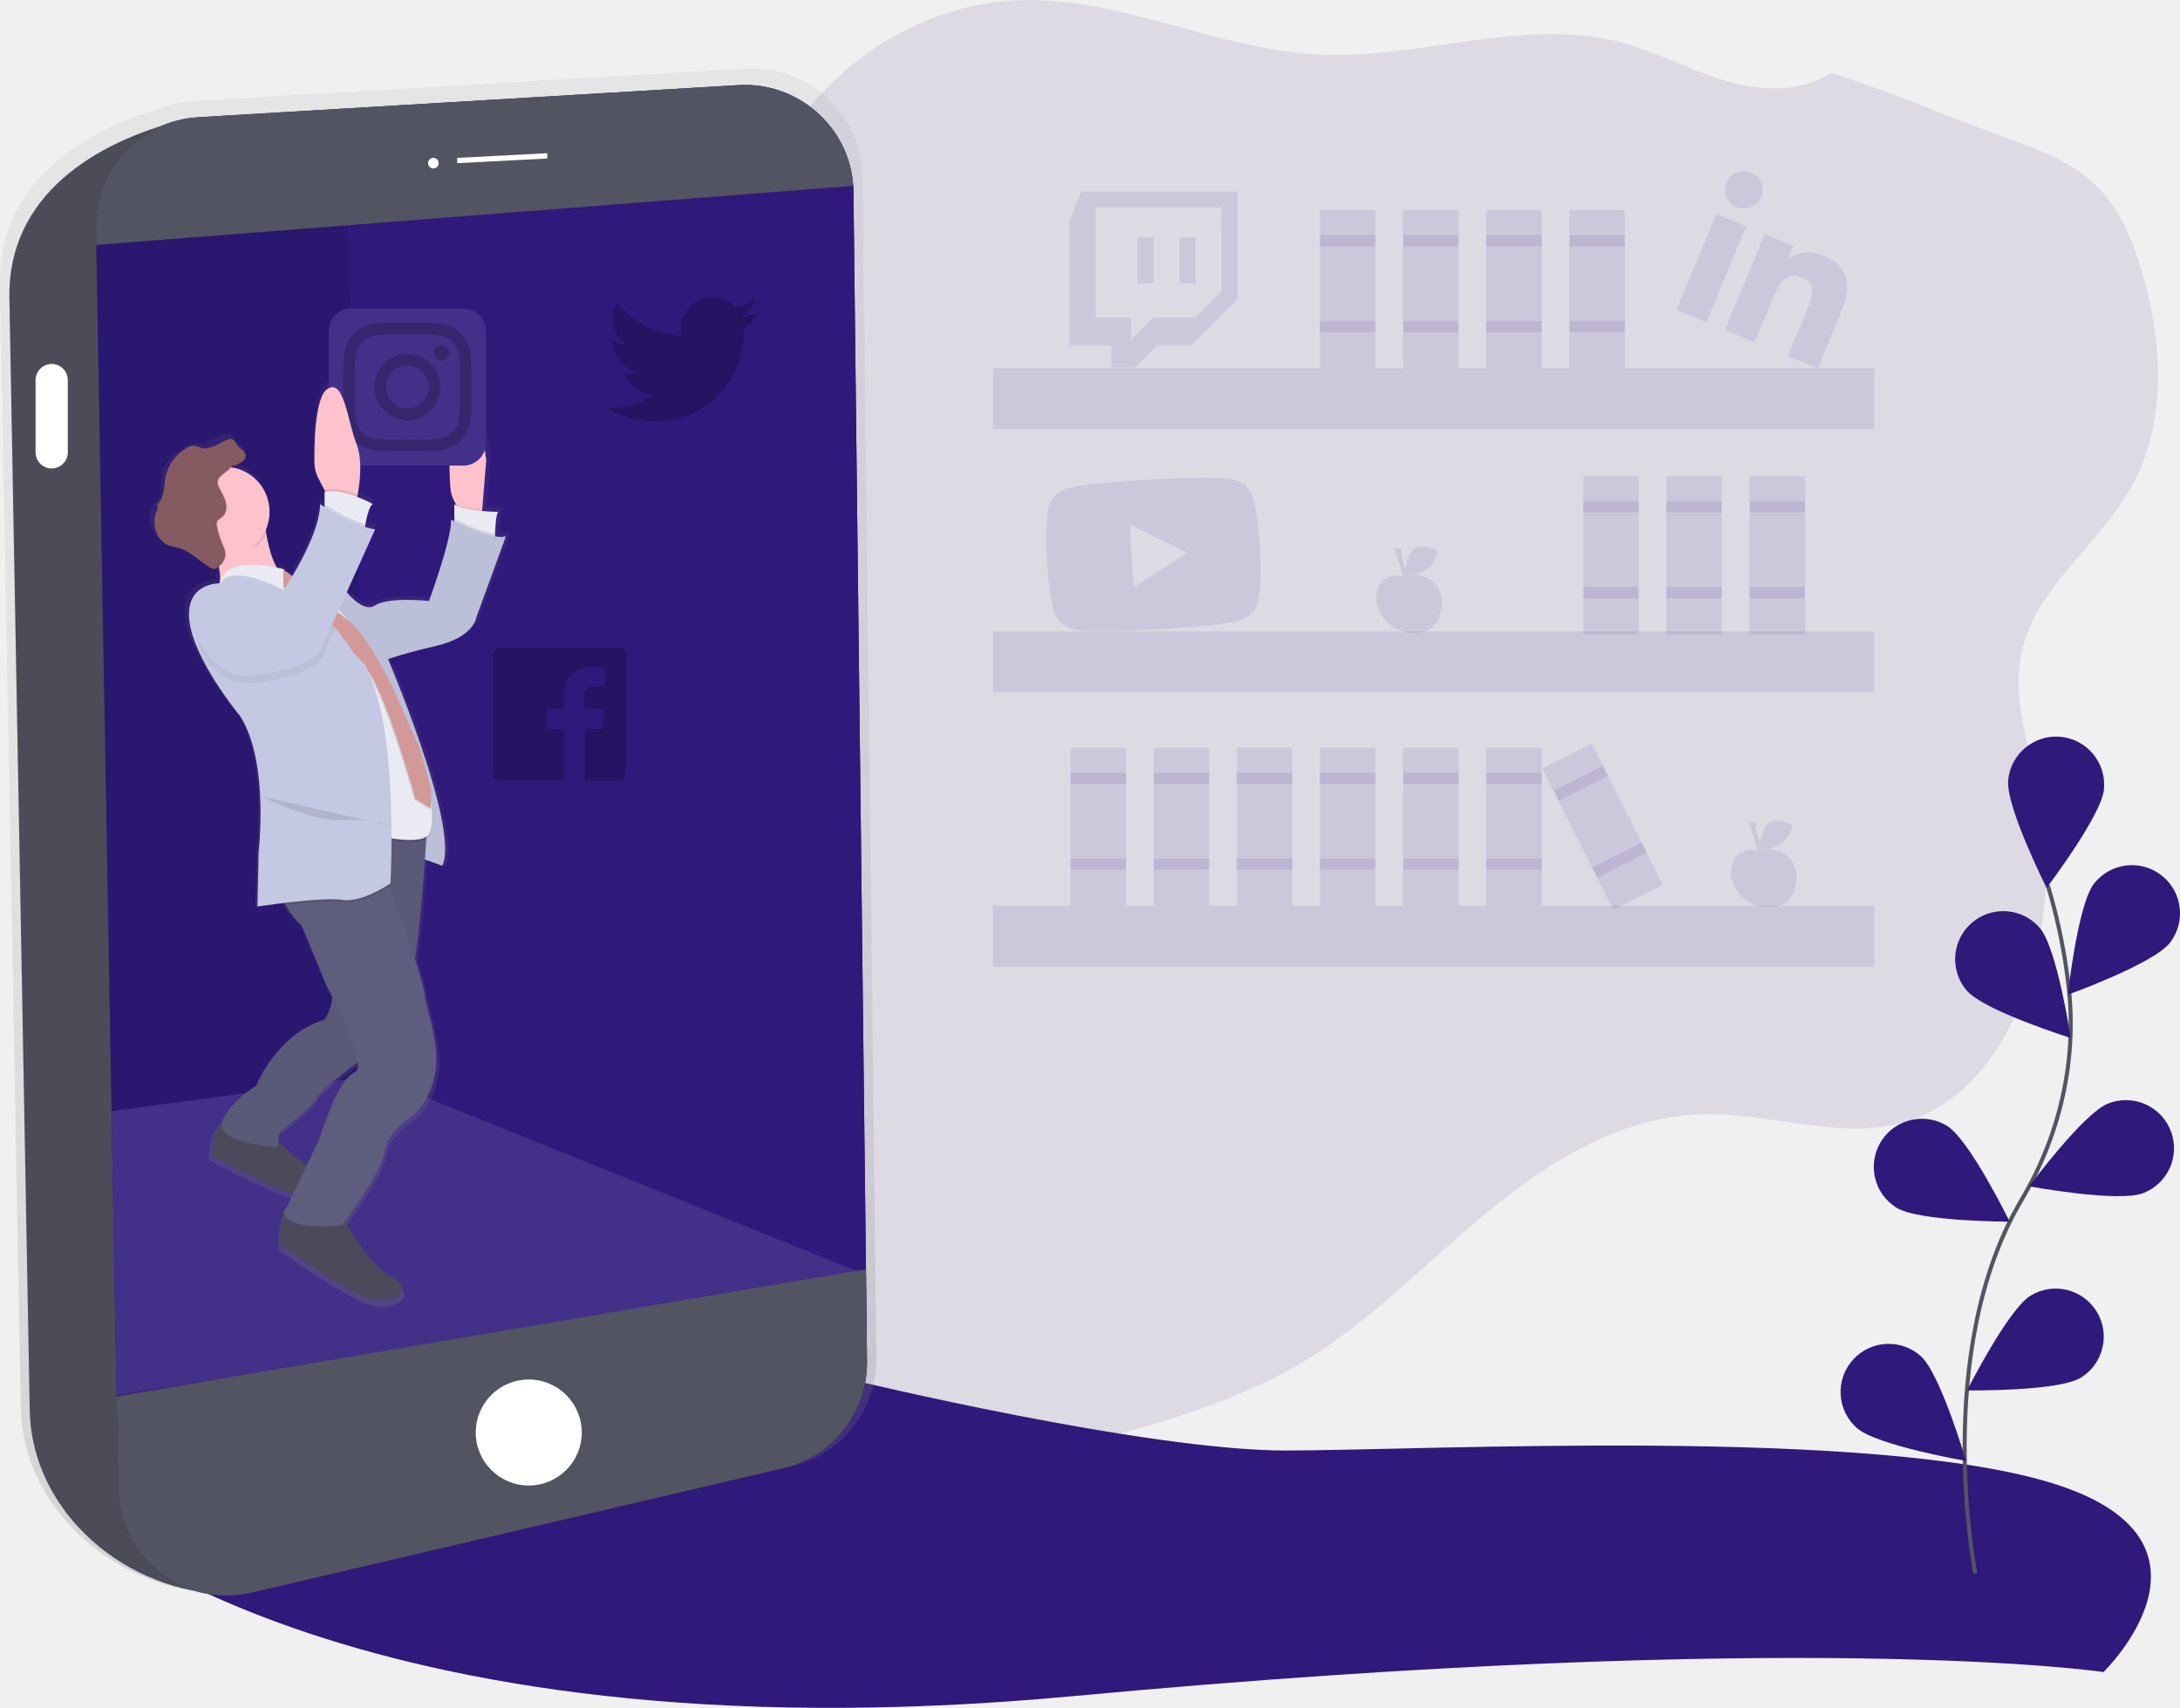
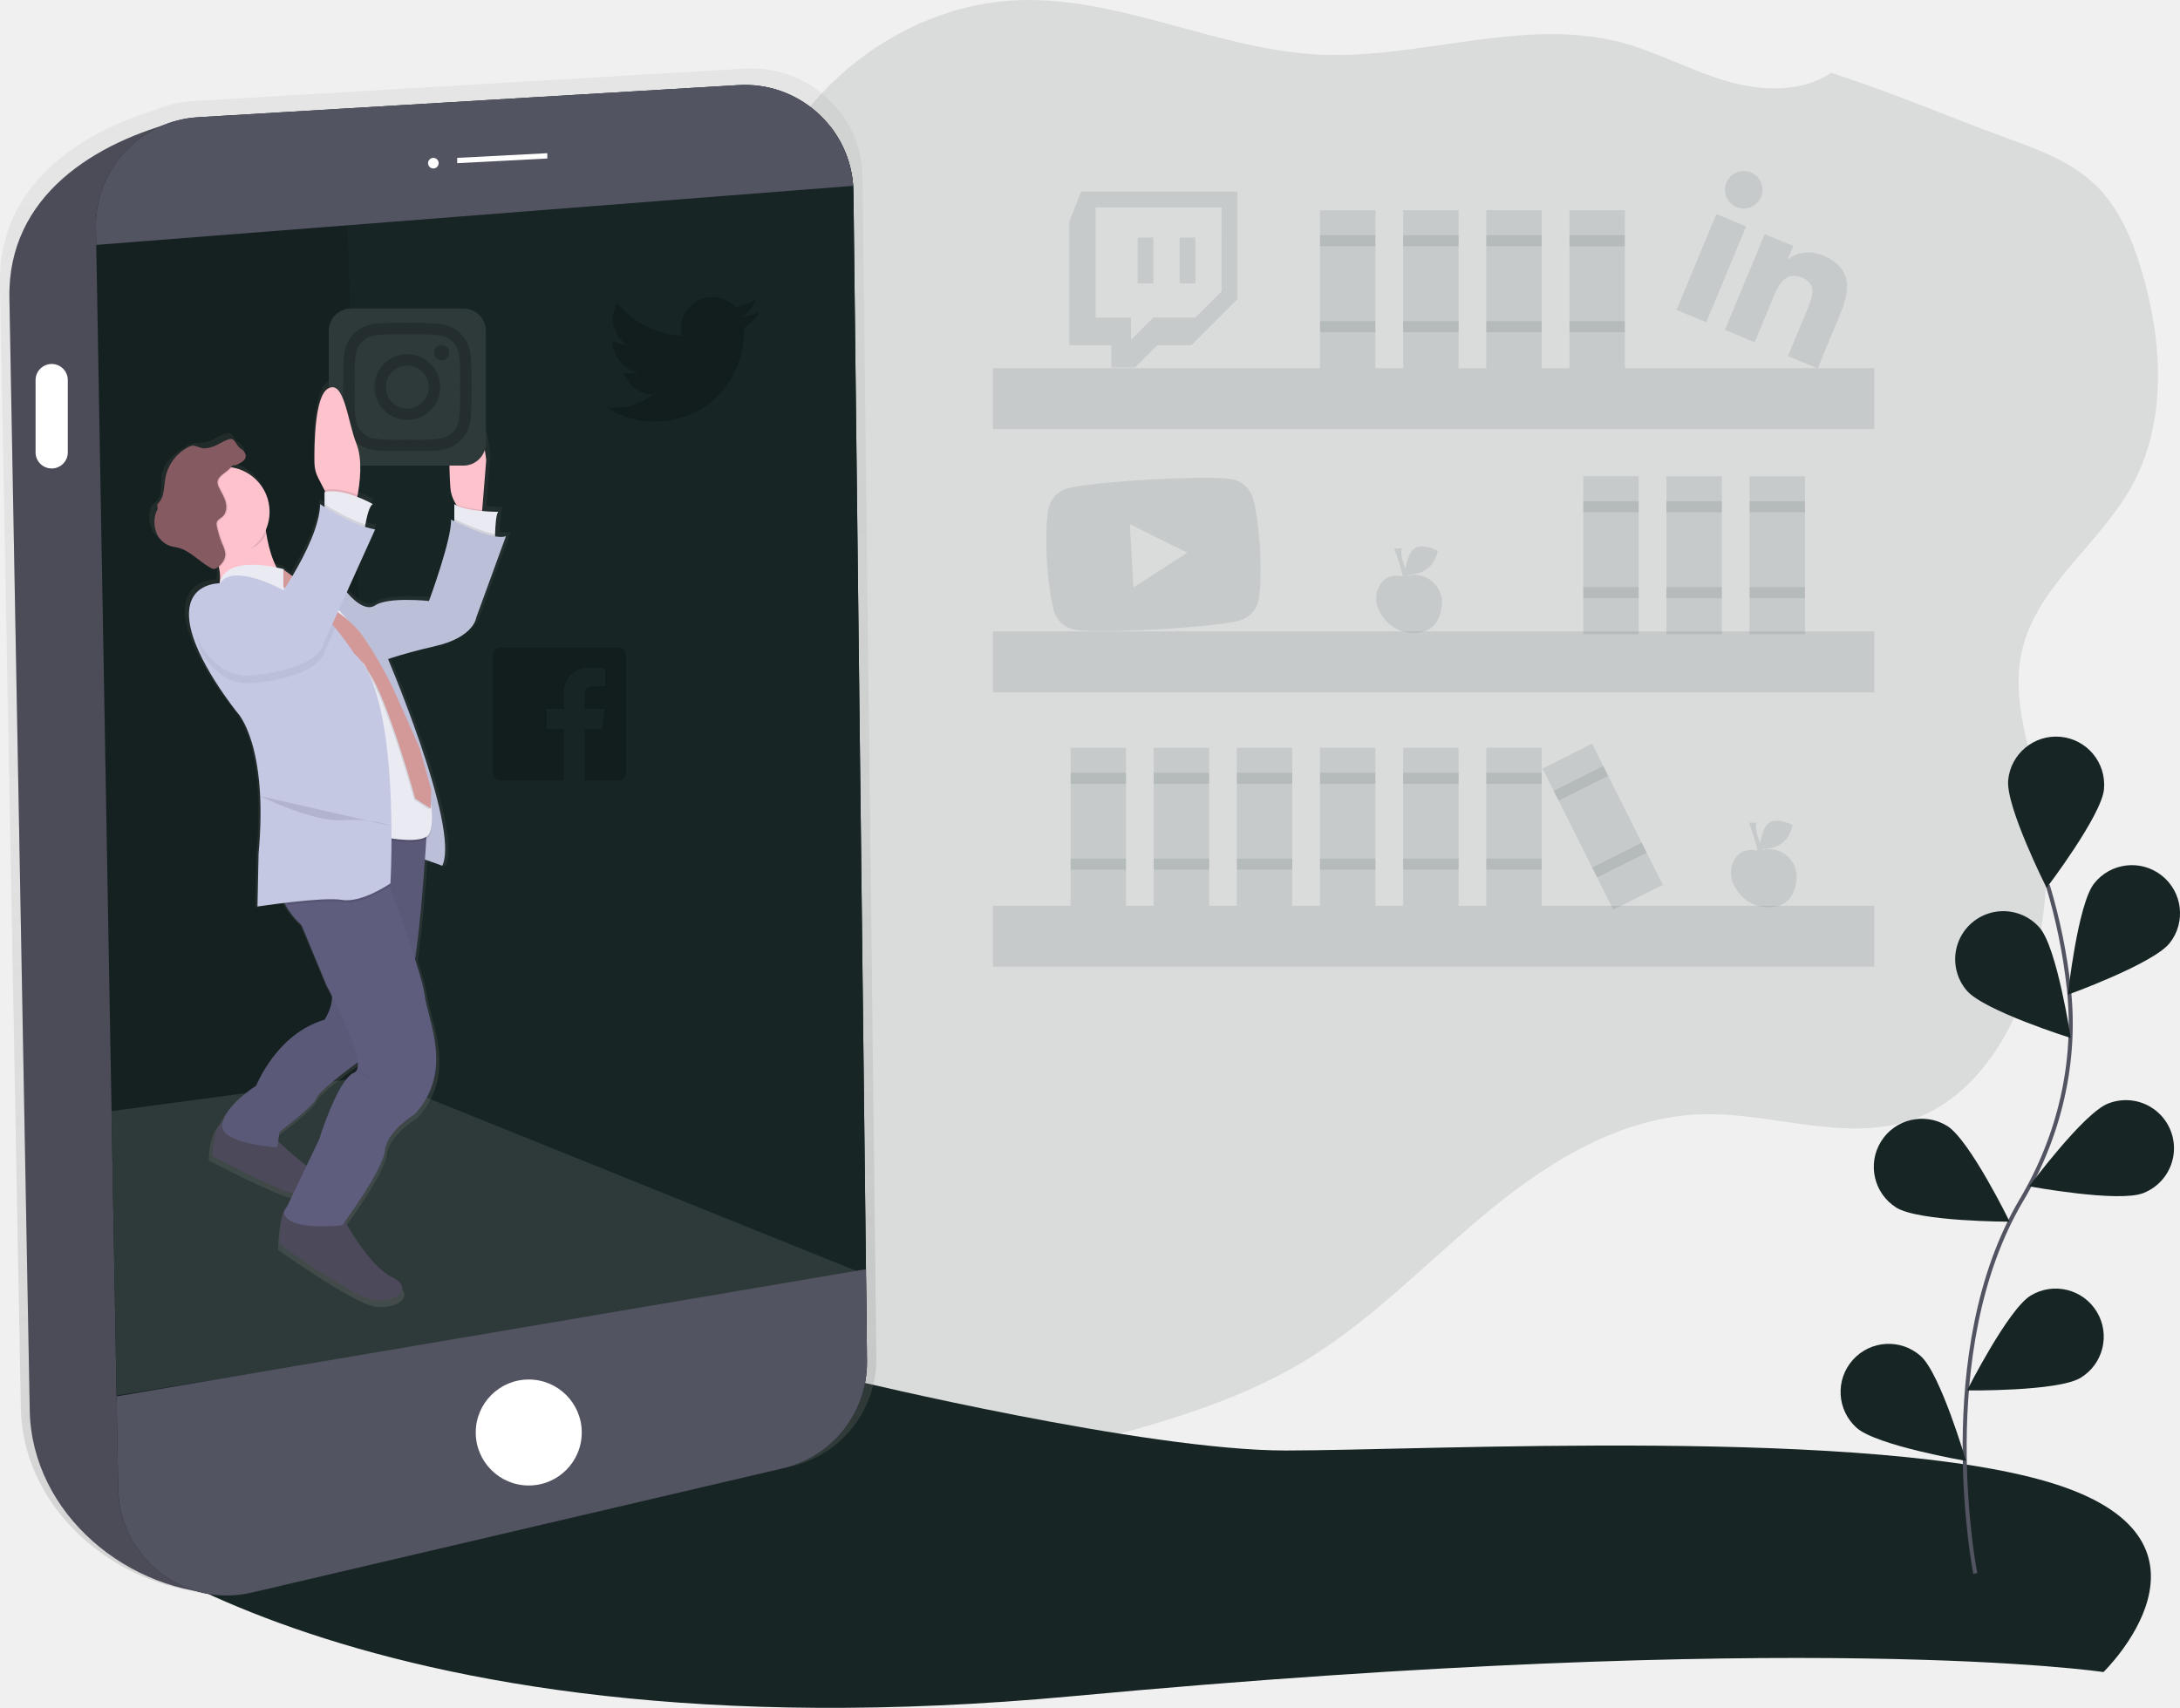
<svg xmlns="http://www.w3.org/2000/svg" xmlns:xlink="http://www.w3.org/1999/xlink" data-name="Layer 1" width="1082.19" height="847.94" viewBox="0 0 1082.19 847.94">
  <defs>
    <linearGradient id="a" x1="276.42" y1="818" x2="276.42" y2="60" gradientUnits="userSpaceOnUse">
      <stop offset="0" stop-color="gray" stop-opacity=".25" />
      <stop offset=".54" stop-color="gray" stop-opacity=".12" />
      <stop offset="1" stop-color="gray" stop-opacity=".1" />
    </linearGradient>
    <linearGradient id="b" x1="891.13" y1="675.02" x2="891.13" y2="214.93" gradientTransform="matrix(-1 0 0 1 1114 0)" xlink:href="#a" />
  </defs>
-   <path d="M909.2 36.16c37.27 12.37 51.62 19.46 88.51 32.93 15.11 5.52 30.64 11.41 42.27 22.52 12.21 11.67 18.87 27.95 23.58 44.17 10.1 34.82 12.19 74.1-5.42 105.79-16.11 29-47.49 49.78-54.54 82.18-5.2 23.89 4.26 48.17 8.9 72.17a184.8 184.8 0 01-6.35 93.79c-9.69 28.64-28.59 56.43-57.16 66.3-33.23 11.47-69.43-3.86-104.57-2.76-39.43 1.24-75.24 23.14-105.67 48.24s-57.89 54.24-91.65 74.55c-34.43 20.69-73.83 31.26-112.65 41.6-21.59 5.75-43.41 11.53-65.74 12.27-24.69.82-49.33-4.61-72.37-13.54-42.71-16.54-80.4-45.17-109.34-80.67-16.84-20.65-31.41-47.31-24.05-72.91 5.35-18.6 21-32 33-47.17 31.94-40.17 38.93-98.64 17.36-145.21-10.93-23.6-28.17-43.58-43.46-64.62s-29.13-44.43-31.5-70.33 9.64-54.65 33.65-64.64c29.45-12.24 71.25 3.84 90.26-21.78 7.2-9.71 8.12-22.5 10.32-34.38C384.29 51.68 444.1 1.12 508.1.02c49.92-.86 97 24.71 146.85 27.07 50.09 2.37 100.96-18.73 149.46-6.12 17.79 4.69 34.17 13.69 51.79 19s38 6.31 53.18-4.07" fill="#2f197b" opacity=".1" />
-   <path fill="#2f197b" opacity=".1" d="M492.93 182.79h437.49v30.27H492.93zm0 130.7h437.49v30.27H492.93zm0 136.2h437.49v30.27H492.93z" />
-   <path fill="#2f197b" opacity=".1" d="M655.27 104.38h27.51v78.42h-27.51z" />
-   <path fill="#2f197b" opacity=".1" d="M655.27 116.76h27.51v5.5h-27.51zm0 42.65h27.51v5.5h-27.51zm41.28-55.03h27.51v78.42h-27.51z" />
-   <path fill="#2f197b" opacity=".1" d="M696.55 116.76h27.51v5.5h-27.51zm0 42.65h27.51v5.5h-27.51zm41.27-55.03h27.51v78.42h-27.51z" />
-   <path fill="#2f197b" opacity=".1" d="M737.82 116.76h27.51v5.5h-27.51zm0 42.65h27.51v5.5h-27.51zm41.27-55.03h27.51v78.42h-27.51z" />
-   <path fill="#2f197b" opacity=".1" d="M779.09 116.76h27.51v5.5h-27.51zm0 42.65h27.51v5.5h-27.51zm-13.365 222.142l24.591-12.331 35.15 70.101-24.591 12.33z" />
-   <path fill="#2f197b" opacity=".1" d="M771.276 392.623l24.592-12.33 2.465 4.916-24.592 12.33zm19.118 38.117l24.592-12.331 2.465 4.916-24.592 12.33zm-4.424-194.29h27.51v78.42h-27.51z" />
-   <path fill="#2f197b" opacity=".1" d="M785.97 248.83h27.51v5.5h-27.51zm0 42.65h27.51v5.5h-27.51zm41.27-55.03h27.51v78.42h-27.51z" />
-   <path fill="#2f197b" opacity=".1" d="M827.24 248.83h27.51v5.5h-27.51zm0 42.65h27.51v5.5h-27.51zm41.27-55.03h27.51v78.42h-27.51z" />
-   <path fill="#2f197b" opacity=".1" d="M868.51 248.83h27.51v5.5h-27.51zm0 42.65h27.51v5.5h-27.51zm-337.05 79.79h27.51v78.42h-27.51z" />
-   <path fill="#2f197b" opacity=".1" d="M531.46 383.65h27.51v5.5h-27.51zm0 42.65h27.51v5.5h-27.51zm41.27-55.03h27.51v78.42h-27.51z" />
-   <path fill="#2f197b" opacity=".1" d="M572.73 383.65h27.51v5.5h-27.51zm0 42.65h27.51v5.5h-27.51zM614 371.27h27.51v78.42H614z" />
-   <path fill="#2f197b" opacity=".1" d="M614 383.65h27.51v5.5H614zm0 42.65h27.51v5.5H614zm41.27-55.03h27.51v78.42h-27.51z" />
-   <path fill="#2f197b" opacity=".1" d="M655.27 383.65h27.51v5.5h-27.51zm0 42.65h27.51v5.5h-27.51zm41.28-55.03h27.51v78.42h-27.51z" />
-   <path fill="#2f197b" opacity=".1" d="M696.55 383.65h27.51v5.5h-27.51zm0 42.65h27.51v5.5h-27.51zm41.27-55.03h27.51v78.42h-27.51z" />
-   <path fill="#2f197b" opacity=".1" d="M737.82 383.65h27.51v5.5h-27.51zm0 42.65h27.51v5.5h-27.51z" />
-   <g opacity=".1" fill="#2f197b">
+   <path d="M909.2 36.16c37.27 12.37 51.62 19.46 88.51 32.93 15.11 5.52 30.64 11.41 42.27 22.52 12.21 11.67 18.87 27.95 23.58 44.17 10.1 34.82 12.19 74.1-5.42 105.79-16.11 29-47.49 49.78-54.54 82.18-5.2 23.89 4.26 48.17 8.9 72.17a184.8 184.8 0 01-6.35 93.79c-9.69 28.64-28.59 56.43-57.16 66.3-33.23 11.47-69.43-3.86-104.57-2.76-39.43 1.24-75.24 23.14-105.67 48.24s-57.89 54.24-91.65 74.55c-34.43 20.69-73.83 31.26-112.65 41.6-21.59 5.75-43.41 11.53-65.74 12.27-24.69.82-49.33-4.61-72.37-13.54-42.71-16.54-80.4-45.17-109.34-80.67-16.84-20.65-31.41-47.31-24.05-72.91 5.35-18.6 21-32 33-47.17 31.94-40.17 38.93-98.64 17.36-145.21-10.93-23.6-28.17-43.58-43.46-64.62s-29.13-44.43-31.5-70.33 9.64-54.65 33.65-64.64c29.45-12.24 71.25 3.84 90.26-21.78 7.2-9.71 8.12-22.5 10.32-34.38C384.29 51.68 444.1 1.12 508.1.02c49.92-.86 97 24.71 146.85 27.07 50.09 2.37 100.96-18.73 149.46-6.12 17.79 4.69 34.17 13.69 51.79 19s38 6.31 53.18-4.07" fill="#172524" opacity=".1" />
+   <path fill="#172524" opacity=".1" d="M492.93 182.79h437.49v30.27H492.93zm0 130.7h437.49v30.27H492.93zm0 136.2h437.49v30.27H492.93z" />
+   <path fill="#172524" opacity=".1" d="M655.27 104.38h27.51v78.42h-27.51z" />
+   <path fill="#172524" opacity=".1" d="M655.27 116.76h27.51v5.5h-27.51zm0 42.65h27.51v5.5h-27.51zm41.28-55.03h27.51v78.42h-27.51z" />
+   <path fill="#172524" opacity=".1" d="M696.55 116.76h27.51v5.5h-27.51zm0 42.65h27.51v5.5h-27.51zm41.27-55.03h27.51v78.42h-27.51z" />
+   <path fill="#172524" opacity=".1" d="M737.82 116.76h27.51v5.5h-27.51zm0 42.65h27.51v5.5h-27.51zm41.27-55.03h27.51v78.42h-27.51z" />
+   <path fill="#172524" opacity=".1" d="M779.09 116.76h27.51v5.5h-27.51zm0 42.65h27.51v5.5h-27.51zm-13.365 222.142l24.591-12.331 35.15 70.101-24.591 12.33z" />
+   <path fill="#172524" opacity=".1" d="M771.276 392.623l24.592-12.33 2.465 4.916-24.592 12.33zm19.118 38.117l24.592-12.331 2.465 4.916-24.592 12.33zm-4.424-194.29h27.51v78.42h-27.51z" />
+   <path fill="#172524" opacity=".1" d="M785.97 248.83h27.51v5.5h-27.51zm0 42.65h27.51v5.5h-27.51zm41.27-55.03h27.51v78.42h-27.51z" />
+   <path fill="#172524" opacity=".1" d="M827.24 248.83h27.51v5.5h-27.51zm0 42.65h27.51v5.5h-27.51zm41.27-55.03h27.51v78.42h-27.51z" />
+   <path fill="#172524" opacity=".1" d="M868.51 248.83h27.51v5.5h-27.51zm0 42.65h27.51v5.5h-27.51zm-337.05 79.79h27.51v78.42h-27.51z" />
+   <path fill="#172524" opacity=".1" d="M531.46 383.65h27.51v5.5h-27.51zm0 42.65h27.51v5.5h-27.51zm41.27-55.03h27.51v78.42h-27.51z" />
+   <path fill="#172524" opacity=".1" d="M572.73 383.65h27.51v5.5h-27.51zm0 42.65h27.51v5.5h-27.51zM614 371.27h27.51v78.42H614z" />
+   <path fill="#172524" opacity=".1" d="M614 383.65h27.51v5.5H614zm0 42.65h27.51v5.5H614zm41.27-55.03h27.51v78.42h-27.51z" />
+   <path fill="#172524" opacity=".1" d="M655.27 383.65h27.51v5.5h-27.51zm0 42.65h27.51v5.5h-27.51zm41.28-55.03h27.51v78.42h-27.51z" />
+   <path fill="#172524" opacity=".1" d="M696.55 383.65h27.51v5.5h-27.51zm0 42.65h27.51v5.5h-27.51zm41.27-55.03h27.51v78.42h-27.51z" />
+   <path fill="#172524" opacity=".1" d="M737.82 383.65h27.51v5.5h-27.51zm0 42.65h27.51v5.5h-27.51z" />
+   <g opacity=".1" fill="#172524">
    <path d="M697.1 286.36s-8.34-2.83-12.36 4.52a13.41 13.41 0 00.18 12.91c2.64 4.77 8.07 11 18.37 10.41 8.73-.47 11.64-7.13 12.43-13.33a13.7 13.7 0 00-18.19-14.66z" />
    <path d="M686.66 304.45a13.41 13.41 0 01-.18-12.91c4-7.35 12.36-4.52 12.36-4.52l.43-.15a13.57 13.57 0 019.8.22 13.58 13.58 0 00-11.57-1.1l-.43.15s-8.34-2.83-12.36 4.52a13.41 13.41 0 00.18 12.91 20 20 0 009.43 8.93 20.68 20.68 0 01-7.66-8.05z" opacity=".1" />
    <path d="M692.77 289.89s3.09 2.43 10.61 0" opacity=".2" />
    <path d="M692.1 272.22s5.3 14.36 4.86 18.12l4.2-.44s-7.07-12.59-5.3-17.68z" />
    <path d="M692.1 272.22s5.3 14.36 4.86 18.12l4.2-.44s-7.07-12.59-5.3-17.68z" opacity=".2" />
    <path d="M713.75 273.42s-8.35-4.27-12.08-.74-4.31 12.54-4.31 12.54 13.61 1.87 16.39-11.8z" />
    <path d="M713.75 273.42s-8.35-4.27-12.08-.74-4.31 12.54-4.31 12.54 13.61 1.87 16.39-11.8z" opacity=".1" />
    <path d="M697.36 285.22s2.19-10.46 16.39-11.8" />
  </g>
-   <g opacity=".1" fill="#2f197b">
+   <g opacity=".1" fill="#172524">
    <path d="M873.17 422.56s-8.34-2.83-12.36 4.52a13.41 13.41 0 00.18 12.91c2.64 4.77 8.07 11 18.37 10.41 8.73-.47 11.64-7.13 12.43-13.33a13.7 13.7 0 00-18.19-14.66z" />
    <path d="M862.76 440.65a13.41 13.41 0 01-.18-12.91c4-7.35 12.36-4.52 12.36-4.52l.43-.15a13.57 13.57 0 019.8.22 13.58 13.58 0 00-11.57-1.1l-.43.15s-8.34-2.83-12.36 4.52a13.41 13.41 0 00.18 12.91 20 20 0 009.43 8.93 20.68 20.68 0 01-7.66-8.05z" opacity=".1" />
    <path d="M868.86 426.09s3.09 2.43 10.61 0" opacity=".2" />
    <path d="M868.2 408.42s5.3 14.36 4.86 18.12l4.2-.44s-7.07-12.59-5.3-17.68z" />
    <path d="M868.2 408.42s5.3 14.36 4.86 18.12l4.2-.44s-7.07-12.59-5.3-17.68z" opacity=".2" />
    <path d="M889.84 409.62s-8.35-4.27-12.08-.74-4.31 12.54-4.31 12.54 13.65 1.87 16.39-11.8z" />
    <path d="M889.84 409.62s-8.35-4.27-12.08-.74-4.31 12.54-4.31 12.54 13.65 1.87 16.39-11.8z" opacity=".1" />
    <path d="M873.46 421.41s2.19-10.46 16.39-11.8" />
  </g>
-   <path d="M33.66 748.97S166.2 876.16 532.2 842.16s512-12 512-12 66-64-23-93-313-17-383-17-215-35-215-35z" fill="#2f197b" />
+   <path d="M33.66 748.97S166.2 876.16 532.2 842.16s512-12 512-12 66-64-23-93-313-17-383-17-215-35-215-35z" fill="#172524" />
  <path d="M980.56 781.21s-21.72-110.07 23-185.51c18.77-31.66 27.41-68.35 23.45-104.94a285.89 285.89 0 00-10.46-51.23" fill="none" stroke="#535461" stroke-miterlimit="10" stroke-width="2" />
-   <path d="M1044.46 391.82c-1.21 13.13-28.49 49-28.49 49s-20.28-40.27-19.08-53.41a23.88 23.88 0 1147.56 4.37zm32.64 76.37c-8.15 10.37-50.57 25.68-50.57 25.68s4.86-44.83 13-55.2a23.89 23.89 0 1137.57 29.52zm-13.15 124.17c-12.27 4.84-56.61-3.36-56.61-3.36s26.83-36.24 39.1-41.08a23.883 23.883 0 1117.51 44.44zm-31.1 91.71c-11.28 6.84-56.37 6.26-56.37 6.26s20.32-40.26 31.59-47.1a23.882 23.882 0 0124.77 40.84zm-56.5-192.24c8.58 10 51.6 23.53 51.6 23.53s-6.74-44.59-15.32-54.6a23.883 23.883 0 10-36.28 31.07zm-35 107.72c11.18 7 56.28 7 56.28 7s-19.78-40.53-31-47.52a23.882 23.882 0 00-25.32 40.5zm-19.66 109.37c9.84 8.78 54.28 16.42 54.28 16.42s-12.64-43.28-22.49-52.07a23.882 23.882 0 10-31.8 35.64z" fill="#2f197b" />
-   <path d="M847.04 159.97l-14.77-6.14 19.76-47.55 14.77 6.14zm15.06-57.14a9.31 9.31 0 1112.14-5.08 9.34 9.34 0 01-12.14 5.08zm40.21 80.08l-14.74-6.12 9.62-23.15c2.29-5.52 5.12-12.64-2.45-15.78s-11.35 2.31-13.92 8.51l-9.78 23.54-14.75-6.13 19.76-47.55 14.16 5.89-2.7 6.49.21.09c3.52-2.92 10-4.86 17.16-1.87 14.94 6.21 13.6 17.19 8.29 30l-10.85 26.12zm-365.63-87.8l-5.87 15v61.28h20.86v11.07h11.74l11.07-11.07h17l22.81-22.81V95.11zm69.76 49.54l-13 13h-20.91l-11.07 11.12V157.7h-17.61v-54.73h62.58zm-13-26.73v22.79h-7.82v-22.74zm-20.86 0v22.79h-7.82v-22.74z" fill="#2f197b" opacity=".1" />
+   <path d="M1044.46 391.82c-1.21 13.13-28.49 49-28.49 49s-20.28-40.27-19.08-53.41a23.88 23.88 0 1147.56 4.37zm32.64 76.37c-8.15 10.37-50.57 25.68-50.57 25.68s4.86-44.83 13-55.2a23.89 23.89 0 1137.57 29.52zm-13.15 124.17c-12.27 4.84-56.61-3.36-56.61-3.36s26.83-36.24 39.1-41.08a23.883 23.883 0 1117.51 44.44zm-31.1 91.71c-11.28 6.84-56.37 6.26-56.37 6.26s20.32-40.26 31.59-47.1a23.882 23.882 0 0124.77 40.84zm-56.5-192.24c8.58 10 51.6 23.53 51.6 23.53s-6.74-44.59-15.32-54.6a23.883 23.883 0 10-36.28 31.07zm-35 107.72c11.18 7 56.28 7 56.28 7s-19.78-40.53-31-47.52a23.882 23.882 0 00-25.32 40.5zm-19.66 109.37c9.84 8.78 54.28 16.42 54.28 16.42s-12.64-43.28-22.49-52.07a23.882 23.882 0 10-31.8 35.64z" fill="#172524" />
+   <path d="M847.04 159.97l-14.77-6.14 19.76-47.55 14.77 6.14zm15.06-57.14a9.31 9.31 0 1112.14-5.08 9.34 9.34 0 01-12.14 5.08zm40.21 80.08l-14.74-6.12 9.62-23.15c2.29-5.52 5.12-12.64-2.45-15.78s-11.35 2.31-13.92 8.51l-9.78 23.54-14.75-6.13 19.76-47.55 14.16 5.89-2.7 6.49.21.09c3.52-2.92 10-4.86 17.16-1.87 14.94 6.21 13.6 17.19 8.29 30l-10.85 26.12zm-365.63-87.8l-5.87 15v61.28h20.86v11.07h11.74l11.07-11.07h17l22.81-22.81V95.11zm69.76 49.54l-13 13h-20.91l-11.07 11.12V157.7h-17.61v-54.73h62.58zm-13-26.73v22.79h-7.82v-22.74zm-20.86 0v22.79h-7.82v-22.74z" fill="#172524" opacity=".1" />
  <path d="M493.89 695.71l-.47-40.27v-1.18l-6.35-540.39c0-.66 0-1.31-.06-2a53.87 53.87 0 00-2.15-12.74c-.1-.33-.19-.65-.29-1s-.2-.61-.31-.92-.26-.77-.4-1.15-.21-.55-.31-.83-.31-.8-.47-1.2l-.33-.78c-.17-.41-.35-.81-.53-1.21l-.35-.74q-.29-.6-.59-1.2l-.37-.72q-.31-.59-.64-1.18l-.39-.7c-.23-.39-.46-.78-.69-1.16l-.41-.67c-.25-.39-.5-.78-.76-1.16l-.42-.51c-.28-.41-.57-.81-.86-1.21l-.37-.51q-.63-.85-1.3-1.67a55.29 55.29 0 00-46.39-20.51l-274 16.12a55.49 55.49 0 00-18.42 4.29C96.48 92.68 58 119.1 58.92 166.86L69.23 725c.85 46.12 39.53 83 84.46 90.81a55.35 55.35 0 0028.09.75l269.61-62.4a54.65 54.65 0 0042.55-53.71z" transform="translate(-58.9 -26.03)" fill="url(#a)" />
  <path d="M4.67 147.9l10.09 552.23c.94 51.45 48.94 91.34 99.71 91.34L91.76 59.3l-2 .51C47.75 70.42 3.74 96.83 4.67 147.9z" fill="#535461" />
  <path d="M4.67 147.9l10.09 552.23c.94 51.45 48.94 91.34 99.71 91.34L91.76 59.3l-2 .51C47.75 70.42 3.74 96.83 4.67 147.9z" opacity=".1" />
-   <path d="M430.39 675.84a54 54 0 01-41.64 53.13L124.9 790.72a53.93 53.93 0 01-66.22-51.56l-.8-45.88v-.46l-2.5-141.19-7.59-430.05-.16-8.59a53.94 53.94 0 0150.73-54.78l268.17-15.95a53.89 53.89 0 0157 50c.09 1.05.13 2.13.14 3.21l6.21 534.69v2.76l.45 38.25z" fill="#2f197b" />
+   <path d="M430.39 675.84a54 54 0 01-41.64 53.13L124.9 790.72a53.93 53.93 0 01-66.22-51.56l-.8-45.88v-.46l-2.5-141.19-7.59-430.05-.16-8.59a53.94 53.94 0 0150.73-54.78l268.17-15.95a53.89 53.89 0 0157 50c.09 1.05.13 2.13.14 3.21l6.21 534.69v2.76l.45 38.25z" fill="#172524" />
  <path d="M430.39 675.84a54 54 0 01-41.64 53.13L124.9 790.72a53.93 53.93 0 01-66.22-51.56l-.8-45.88v-.46l-2.5-141.19-7.59-430.05-.16-8.59a53.94 53.94 0 0150.73-54.78l268.17-15.95a53.89 53.89 0 0157 50c.09 1.05.13 2.13.14 3.21l6.21 534.69v2.76l.45 38.25z" opacity=".1" />
-   <path d="M430.34 671.17L190.1 696.74l-18.4-613.1L411.92 62.5a53.65 53.65 0 0111.74 33z" fill="#2f197b" />
-   <path fill="#2f197b" d="M429.89 632.92l-372.02 59.9-2.5-141.18 129.87-17.37 244.65 98.65z" />
+   <path d="M430.34 671.17L190.1 696.74l-18.4-613.1L411.92 62.5a53.65 53.65 0 0111.74 33z" fill="#172524" />
+   <path fill="#172524" d="M429.89 632.92l-372.02 59.9-2.5-141.18 129.87-17.37 244.65 98.65z" />
  <path fill="#fff" opacity=".1" d="M429.89 632.92l-372.02 59.9-2.5-141.18 129.87-17.37 244.65 98.65z" />
  <path d="M430.39 675.84a54 54 0 01-41.64 53.13L124.9 790.72a53.93 53.93 0 01-66.22-51.56l-.8-45.88 372-63.13v2.76l.45 38.25zm-6.88-583.58L47.78 121.58l-.16-8.59a53.94 53.94 0 0150.73-54.78l268.18-15.95a53.89 53.89 0 0157 50z" fill="#535461" />
  <circle cx="262.48" cy="711.22" r="26.31" fill="#fff" />
  <path fill="#fff" d="M271.69 78.69l-44.73 2.32v-2.63l44.73-2.32v2.63z" />
  <rect x="17.66" y="180.71" width="16" height="51.88" rx="8" ry="8" fill="#fff" />
  <circle cx="215.12" cy="81.01" r="2.63" fill="#fff" />
  <path d="M134.24 288.67a11.36 11.36 0 006.7 6.25c1.33.43 2.73.58 4.08.91 6.45 1.61 11 7.19 16.9 10.27a3.25 3.25 0 001.56.48h.2a1.92 1.92 0 00.37 0 3.13 3.13 0 001.65-.69l.26-.2a19.78 19.78 0 01.29 8c-2.34 0-17.49.93-15.42 18.83 2.25 19.38 24.72 46.52 24.72 46.52s15.73 16.06 10.67 70.89l-.56 26.58s6-.91 13.75-1.82q.27.53.55 1a41.39 41.39 0 008.3 10.26l12.79 30.39s1.1 2 2.72 5.1c.15 6.44-3.85 12.07-3.85 12.07-24.72 7.2-34.83 33.23-34.83 33.23s-14 8.36-17 17.67c-5.89 4.77-5.49 17.78-5.49 17.78s20.79 11.08 36 17.17a25 25 0 005.47 1.5l-3.38 7c-3.52 1.27-3.78 18.67-3.78 18.67s37.08 26.58 48.31 28.25 20.79-6.09 9-11.63c-9.5-4.46-20.1-21.5-23.86-28 4.7-6.45 19.54-27.35 20.49-35.73C252 589.5 266 581.19 266 581.19c20.22-21.6 6.74-47.08 5.06-60.37 0-.25-.07-.53-.12-.83a145.4 145.4 0 00-4.75-17c2.21-13.94 4-35.71 5-50.08 4.46 1.44 8.83 3.13 8.83 3.13 8.2-16.65-19.66-85.2-27.68-104.2 4.68-1.55 12.74-4 24.31-6.56 19.66-4.43 20.79-14.4 20.79-14.4l15.17-41c-1.29.58-3.27.55-5.59.15v-1.11c.12-3.89.49-10.1 1.63-11.23 0 0-3.73 0-8.26-.4v-.55l2-25.07s-2.81-27.69-12.36-23.82c-7.67 3.11-6.64 28-5.94 37.69a16.81 16.81 0 002.13 7l.64 1.14.44.78a9.44 9.44 0 01-1.21-.69v8.58c-1.06-.51-1.69-.82-1.69-.82.56 9.42-11.24 41-11.24 41s-20.79-2.22-27.53 2.22c-4.94 3.25-11.4-3-14.49-6.61l14.49-31.6a41.43 41.43 0 01-5.17-1.26c.06-.38.14-.79.21-1.21.74-4 2.06-9.56 3.84-10.26a63 63 0 00-8-3.66c.06-.32.13-.66.21-1 1.05-5.54 2.7-17.51-.65-25.77-4.49-11.08-6.18-32.68-14.61-27.69-6.69 4-7 27.79-6.85 37.46a16.61 16.61 0 001.92 7.51l3.25 6.15.45.85-.45.08v7.57c-1.42-.9-2.25-1.47-2.25-1.47-.28 10.65-7.33 24.84-14.22 36.26l-3.5-2.52-.86-.62a2.14 2.14 0 010-.33s-1.44-.41-3.72-.87c-2.83-5.37-4.41-11.85-5.29-17.23-.09-.56-.17-1.11-.25-1.64a22.35 22.35 0 002-9.17 22.81 22.81 0 00-19.26-22.4c.69-.77 1-1 1.2-1h.15a4.17 4.17 0 002.54-.68c1.78-.87 3.79-2.16 3.78-4.11 0-1.43-1.14-2.61-2.34-3.42-2.9-1.94-3-5.29-5.68-5a3.58 3.58 0 00-1.53.2c-2.47.81-4.62 2.36-7 3.34a16.64 16.64 0 01-5.28 1.2 21.85 21.85 0 00-3.46.27 10.16 10.16 0 00-2.61 1.06c-5.08 2.77-10.93 7-12.56 12.47-1.53 5.14.59 11.81-3.35 15.51a14.5 14.5 0 00-2 1.89 6.56 6.56 0 00-1 2.52 15.11 15.11 0 00.95 9.1zM237 555c.21 2.65-.29 4.53-1.84 5.14-8.43 3.32-18 33.78-18 33.78l-6.39 13.19a170 170 0 01-14.53-12.29l.69-4.77s18-13.29 19.1-17.17c.89-3.13 15.42-13.88 20.97-17.88z" transform="translate(-58.9 -26.03)" fill="url(#b)" />
  <path d="M190.6 322.34s38.2 88.42 28.93 107.52c0 0-15.28-6-17.47-4.91s-24-114.07-24-114.07z" fill="#c4c8e2" />
  <path d="M190.6 322.34s38.2 88.42 28.93 107.52c0 0-15.28-6-17.47-4.91s-24-114.07-24-114.07z" opacity=".05" />
  <path d="M169.86 603.97s13.1 24.56 24.56 30 2.18 13.1-8.73 11.46-46.94-27.84-46.94-27.84.25-17.15 3.67-18.4 27.44 4.78 27.44 4.78zm-34.39-39.85s18.56 18.56 26.74 20.19-7.1 12.55-21.83 6.55-34.93-16.89-34.93-16.89-.55-17.47 8.73-19.1 21.29 9.25 21.29 9.25z" fill="#4c495a" />
  <path d="M211.88 412.39s-3.78 66.58-8.78 75.87-23.47 37.66-23.47 37.66-21.29 15.28-22.38 19.1-18.5 16.95-18.5 16.95l-1.09 7.64s-28.93-1.64-27.29-11.46 16.92-19.18 16.92-19.18 9.81-25.61 33.81-32.7c0 0 7.64-10.92 1.09-19.65 0 0-16.37-40.93-25.65-45.85s3.82-33.29 3.82-33.29z" fill="#5f5d7e" />
  <path d="M211.88 412.39s-3.78 66.58-8.78 75.87-23.47 37.66-23.47 37.66-21.29 15.28-22.38 19.1-18.5 16.95-18.5 16.95l-1.09 7.64s-28.93-1.64-27.29-11.46 16.92-19.18 16.92-19.18 9.81-25.61 33.81-32.7c0 0 7.64-10.92 1.09-19.65 0 0-16.37-40.93-25.65-45.85s3.82-33.29 3.82-33.29z" opacity=".05" />
  <path d="M158.4 565.76l-17.47 36.57c2.73 9.28 28.93 6 28.93 6s20.24-27.29 21.24-37.11 14.74-18 14.74-18c19.65-21.29 6.55-46.39 4.91-59.49 0-.25-.07-.52-.12-.81-1.45-8.78-10.28-34.06-17.15-53-4.63-12.75-8.38-22.62-8.38-22.62s-36.57 1.64-44.21 14.74c-3.5 6-1.93 12.24.79 17.25a40.65 40.65 0 008.07 10.11l12.43 30s21.83 39.84 13.64 43.12-17.42 33.24-17.42 33.24z" fill="#5f5d7e" />
  <path d="M223.57 242.14a16.74 16.74 0 002.07 6.95l.62 1.12 3.08 5.55h9.82l.21-2.58 2-24.71s-2.73-27.29-12-23.47c-7.47 3.06-6.48 27.58-5.8 37.14z" fill="#fdc2cc" />
  <path d="M226.27 250.21l3.08 5.55h9.82l.21-2.58c-4.57-.41-10.02-1.21-13.11-2.97z" opacity=".1" />
  <path d="M225.53 250.3v12.55l20.19 5.46s0-1.3.05-3.13c.11-3.83.47-10 1.58-11.06.01 0-16.37 0-21.82-3.82z" fill="#eaeaf3" />
  <path d="M225.53 257.66v5.19l20.19 5.46s0-1.3.05-3.13c-6.67-1.21-16.42-5.67-20.24-7.52z" opacity=".1" />
  <path d="M107.74 278.37c4 11.51-1.2 16.68-1.2 16.68s49.12 3.27 37.11-5.46c-7-5.1-10.12-16.35-11.48-24.82a84.65 84.65 0 01-1.07-10.65s-39.25-.58-31.11 10.37a52.55 52.55 0 017.75 13.88z" fill="#fdc2cc" />
  <path d="M100 264.49c4 5.38 5.31 6.17 6.65 10.06a21.94 21.94 0 003.72.31c9.36 0 18.47-1.93 21.81-10.09a84.65 84.65 0 01-1.08-10.65s-39.25-.58-31.1 10.37z" opacity=".1" />
  <circle cx="111.45" cy="254.12" r="22.38" fill="#fdc2cc" />
  <path d="M223.89 257.97s21.29 10.92 27.29 8.19l-14.74 40.39s-1.09 9.82-20.19 14.19-28.38 8.19-28.38 8.19l-35.48-42 18 4.91s9.28 13.1 15.83 8.73 26.74-2.18 26.74-2.18 11.48-31.17 10.93-40.42z" fill="#c4c8e2" />
  <path d="M223.89 257.97s21.29 10.92 27.29 8.19l-14.74 40.39s-1.09 9.82-20.19 14.19-28.38 8.19-28.38 8.19l-35.48-42 18 4.91s9.28 13.1 15.83 8.73 26.74-2.18 26.74-2.18 11.48-31.17 10.93-40.42z" opacity=".05" />
  <path d="M140.93 283.7s-28.85-8.25-31.89 7.08c0 0 13.33-6.5 32.44 5 1.43.86 2.83 1.78 4.2 2.74 16.81 11.78 28.55 30 33.27 50.71l12.15 53.41 1.13 14.33s17.47 3.45 20.74-1.72 1.09-22.41-3.82-28.15-12.55-30.43-12.55-30.43l-4.78-14.33a95.85 95.85 0 00-18.72-32.78l-1.15-1.39a71.66 71.66 0 00-26.61-19.9c-2.77-1.23-4.79-2.76-4.41-4.57z" opacity=".1" />
  <path d="M140.93 282.61s-28.85-8.25-31.89 7.08c0 0 13.33-6.5 32.44 5 1.43.86 2.83 1.78 4.2 2.74 16.81 11.78 28.55 30 33.27 50.71l12.15 53.4 1.09 14.36s17.47 3.45 20.74-1.72 1.09-22.41-3.82-28.15-12.55-30.45-12.55-30.45l-4.78-14.33a95.85 95.85 0 00-18.68-32.79l-1.15-1.39a71.66 71.66 0 00-26.61-19.9c-2.77-1.2-4.79-2.75-4.41-4.56z" fill="#eaeaf3" />
  <path d="M213.49 392.63l-.24 9.4-7.64-4.91s-13.61-49.53-23.2-63c-1.13-1.59-1.68-4-2.73-4.37l-39-37.66v-8.73s19.92 14.74 21.56 17.47c.7 1.16 11.16 6.88 17.47 15.83a197.85 197.85 0 0115 25.92l13.08 29.39z" opacity=".1" />
  <path d="M140.66 282.77v8.46l39.57 37.93c1.05.4 1.6 2.78 2.73 4.37 9.59 13.51 23.2 63 23.2 63l7.64 4.91.24-9.4-5.7-20.62-13.1-29.45a197.8 197.8 0 00-15-25.92c-6.3-9-16.77-14.67-17.47-15.83-1.41-2.35-16.8-13.62-21-16.69z" fill="#d39999" />
-   <rect x="163.19" y="153.16" width="78" height="78" rx="11.17" ry="11.17" fill="#2f197b" />
+   <rect x="163.19" y="153.16" width="78" height="78" rx="11.17" ry="11.17" fill="#172524" />
  <rect x="163.19" y="153.16" width="78" height="78" rx="11.17" ry="11.17" fill="#fff" opacity=".1" />
  <path d="M202.2 175.81a16.36 16.36 0 1016.36 16.36 16.33 16.33 0 00-16.36-16.36zm0 27a10.63 10.63 0 1110.63-10.63 10.65 10.65 0 01-10.63 10.63zm20.84-27.66a3.82 3.82 0 11-3.82-3.82 3.81 3.81 0 013.83 3.81zm10.84 3.82c-.24-5.11-1.41-9.64-5.15-13.37s-8.26-4.9-13.37-5.15c-5.27-.3-21.06-.3-26.32 0-5.1.24-9.62 1.41-13.37 5.14s-4.9 8.26-5.15 13.37c-.3 5.27-.3 21.06 0 26.32.24 5.11 1.41 9.64 5.15 13.37s8.26 4.9 13.37 5.15c5.27.3 21.06.3 26.32 0 5.11-.24 9.64-1.41 13.37-5.15s4.9-8.26 5.15-13.37c.3-5.27.3-21 0-26.31zm-6.78 32a10.77 10.77 0 01-6.06 6.06c-4.2 1.67-14.17 1.28-18.81 1.28s-14.62.37-18.81-1.28a10.77 10.77 0 01-6.06-6.06c-1.67-4.2-1.28-14.17-1.28-18.81s-.37-14.62 1.28-18.81a10.77 10.77 0 016.06-6.06c4.2-1.67 14.17-1.28 18.81-1.28s14.62-.37 18.81 1.28a10.77 10.77 0 016.06 6.06c1.67 4.2 1.28 14.17 1.28 18.81s.36 14.62-1.28 18.81z" opacity=".2" />
  <path d="M118.91 230.36c1.73-.85 3.68-2.13 3.67-4.05a4.45 4.45 0 00-2.28-3.34c-3.12-2.12-2.88-6-6.46-4.77-2.4.8-4.49 2.32-6.83 3.29a16 16 0 01-5.13 1.19 20.93 20.93 0 00-3.37.27 9.79 9.79 0 00-2.54 1 21.92 21.92 0 00-10.31 12.86c-1.48 5.07-1.33 11.07-5.15 14.71a14.19 14.19 0 00-1.9 1.86 6.51 6.51 0 00-1 2.49 15.09 15.09 0 00.75 9.06 11.1 11.1 0 006.51 6.16c1.29.42 2.65.57 4 .9 6.27 1.58 10.71 7.08 16.42 10.12a3.13 3.13 0 001.52.48 3 3 0 001.6-.68c2.21-1.58 4-4 4-6.74a13.63 13.63 0 00-1.46-4.86 47.09 47.09 0 01-2.73-8.79 4.29 4.29 0 01-.06-2.13c.41-1.32 1.88-1.94 2.9-2.88 1.94-1.8 2.17-4.84 1.45-7.38s-2.21-4.78-3.33-7.17a5.65 5.65 0 01-.66-2.33c0-3.19 4.31-4.92 6.13-7 2.45-2.88.89-.6 4.26-2.27z" opacity=".1" />
  <path d="M118.36 230.36c1.73-.85 3.68-2.13 3.67-4.05a4.45 4.45 0 00-2.28-3.37c-3.12-2.12-2.88-6-6.46-4.77-2.4.8-4.49 2.32-6.83 3.29a16 16 0 01-5.13 1.19c-1.13.07-4.77-1.65-5.87-1.4a9.79 9.79 0 00-2.54 1 21.92 21.92 0 00-10.31 12.86c-1.48 5.07-.45 11.4-4.27 15-.64.61.23 2.47-.29 3.19a6.51 6.51 0 00-1 2.49 15.09 15.09 0 00.75 9.06 11.1 11.1 0 006.51 6.16c1.29.42 2.65.57 4 .9 6.27 1.58 10.71 7.08 16.42 10.12a3.13 3.13 0 001.52.48 3 3 0 001.6-.68c2.21-1.58 4-4 4-6.74a13.63 13.63 0 00-1.46-4.86 47.09 47.09 0 01-2.73-8.79 4.29 4.29 0 01-.06-2.13c.41-1.32 1.88-1.94 2.9-2.88 1.94-1.8 2.17-4.84 1.45-7.38s-2.21-4.78-3.33-7.17a5.65 5.65 0 01-.66-2.33c0-3.19 4.31-4.92 6.13-7 2.46-2.8.9-.52 4.27-2.19z" fill="#865a61" />
  <path d="M141.72 449.29c10-1.18 22.6-2.34 28.14-1.42 8.91 1.48 21.41-6.46 23.66-7.95-4.63-12.75-8.38-22.62-8.38-22.62s-36.57 1.64-44.21 14.74c-3.5 6-1.93 12.24.79 17.25z" opacity=".1" />
  <path d="M93.99 308.15c2.18 19.1 24 45.85 24 45.85s15.28 15.83 10.37 69.86l-.55 26.2s32.2-4.91 42-3.27 24-8.19 24-8.19 5.46-94.42-18-114.07a138.64 138.64 0 00-9.43-12.83c-6.3-7.63-14.87-16.22-22.88-18.34a14.32 14.32 0 00-3.16-.49s-24.56-13.64-31.11-3.27c.04-.01-17.42-.55-15.24 18.55z" fill="#c4c8e2" />
  <path d="M193.6 409.97s-8.73-3.82-23.47-2.73-41-12-41-12" opacity=".1" />
  <path d="M177.77 531.65s-.55 1.64 6.55 3.82 9.28 4.37 9.28 4.37" opacity=".05" />
  <path d="M156.1 229.91a16.56 16.56 0 001.87 7.4l3.13 6.06 2.18 4.2 13.64 1.09s.28-1.12.63-3c1-5.46 2.63-17.25-.63-25.4-4.37-10.92-6-32.2-14.19-27.29-6.46 3.92-6.77 27.41-6.63 36.94z" fill="#fdc2cc" />
  <path d="M161.1 243.2v.17l2.18 4.2 13.64 1.09s.28-1.12.63-3c-4.85-1.88-11.25-3.61-16.45-2.46z" opacity=".1" />
  <path d="M161.1 244.29v9.82l19.65 10.37s.22-1.78.64-4.08c.71-3.95 2-9.43 3.73-10.11-.02.01-14.17-8.18-24.02-6z" fill="#eaeaf3" />
  <path d="M107.99 333.5a23.12 23.12 0 0017.65 5.65c34.55-3.51 35.49-15.72 35.49-15.72l5.31-11.74c-6.3-7.63-14.87-16.22-22.88-18.34-5.73 9.23-10.8 15.89-10.8 15.89s-25.65-19.65-33.29-1.09c-4.47 10.82 2.18 19.76 8.52 25.35z" opacity=".05" />
  <path d="M161.1 250.31v3.81l19.65 10.37s.22-1.78.64-4.08c-8.44-2.72-16.82-7.86-20.29-10.1z" opacity=".1" />
  <path d="M158.94 250.3s14.74 10.37 27.29 12.55l-25.65 56.76s-.94 12.21-35.49 15.72a23.13 23.13 0 01-17.65-5.65c-6.33-5.6-13-14.55-8.53-25.35 7.64-18.56 33.29 1.09 33.29 1.09s26.2-34.38 26.74-55.12z" fill="#c4c8e2" />
  <path d="M369.3 162.97v2c0 20.59-15.67 44.32-44.32 44.32a44 44 0 01-23.92-7 32.22 32.22 0 003.76.19 31.2 31.2 0 0019.34-6.65 15.6 15.6 0 01-14.56-10.8 19.64 19.64 0 002.94.24 16.47 16.47 0 004.1-.53 15.58 15.58 0 01-12.49-15.29v-.19a15.69 15.69 0 007 2 15.6 15.6 0 01-4.82-20.83 44.28 44.28 0 0032.12 16.3 17.58 17.58 0 01-.39-3.57 15.59 15.59 0 0127-10.66 30.67 30.67 0 009.89-3.76 15.53 15.53 0 01-6.85 8.58 31.23 31.23 0 009-2.41 33.48 33.48 0 01-7.8 8.06zm-58.56 162.15v58.71a3.64 3.64 0 01-3.64 3.64h-16.83v-25.55h8.57l1.26-9.95h-9.87v-6.36c0-2.89.8-4.85 4.94-4.85h5.27v-8.91a70.91 70.91 0 00-7.69-.4c-7.6 0-12.82 4.64-12.82 13.17v7.35h-8.6v10h8.6v25.56h-31.55a3.65 3.65 0 01-3.64-3.64v-58.77a3.65 3.65 0 013.64-3.64h58.72a3.65 3.65 0 013.64 3.64z" opacity=".2" />
-   <path d="M621.82 246.87a13.31 13.31 0 00-9.89-8.88c-8.38-1.76-41.45.11-41.45.11s-33.08 1.87-41.2 4.56a13.31 13.31 0 00-8.82 9.94c-1.74 8.43-.76 25.75-.76 25.75s1 17.32 3.66 25.5a13.11 13.11 0 009.88 8.73c8.38 1.76 41.45-.11 41.45-.11s33.08-1.87 41.2-4.56a13.11 13.11 0 008.83-9.79c1.74-8.43.76-25.75.76-25.75s-.98-17.32-3.66-25.5zm-59.16 44.84l-1.78-31.46 28.54 14.16-26.76 17.29z" fill="#2f197b" opacity=".1" />
+   <path d="M621.82 246.87a13.31 13.31 0 00-9.89-8.88c-8.38-1.76-41.45.11-41.45.11s-33.08 1.87-41.2 4.56a13.31 13.31 0 00-8.82 9.94c-1.74 8.43-.76 25.75-.76 25.75s1 17.32 3.66 25.5a13.11 13.11 0 009.88 8.73c8.38 1.76 41.45-.11 41.45-.11s33.08-1.87 41.2-4.56a13.11 13.11 0 008.83-9.79c1.74-8.43.76-25.75.76-25.75s-.98-17.32-3.66-25.5zm-59.16 44.84l-1.78-31.46 28.54 14.16-26.76 17.29z" fill="#172524" opacity=".1" />
</svg>
